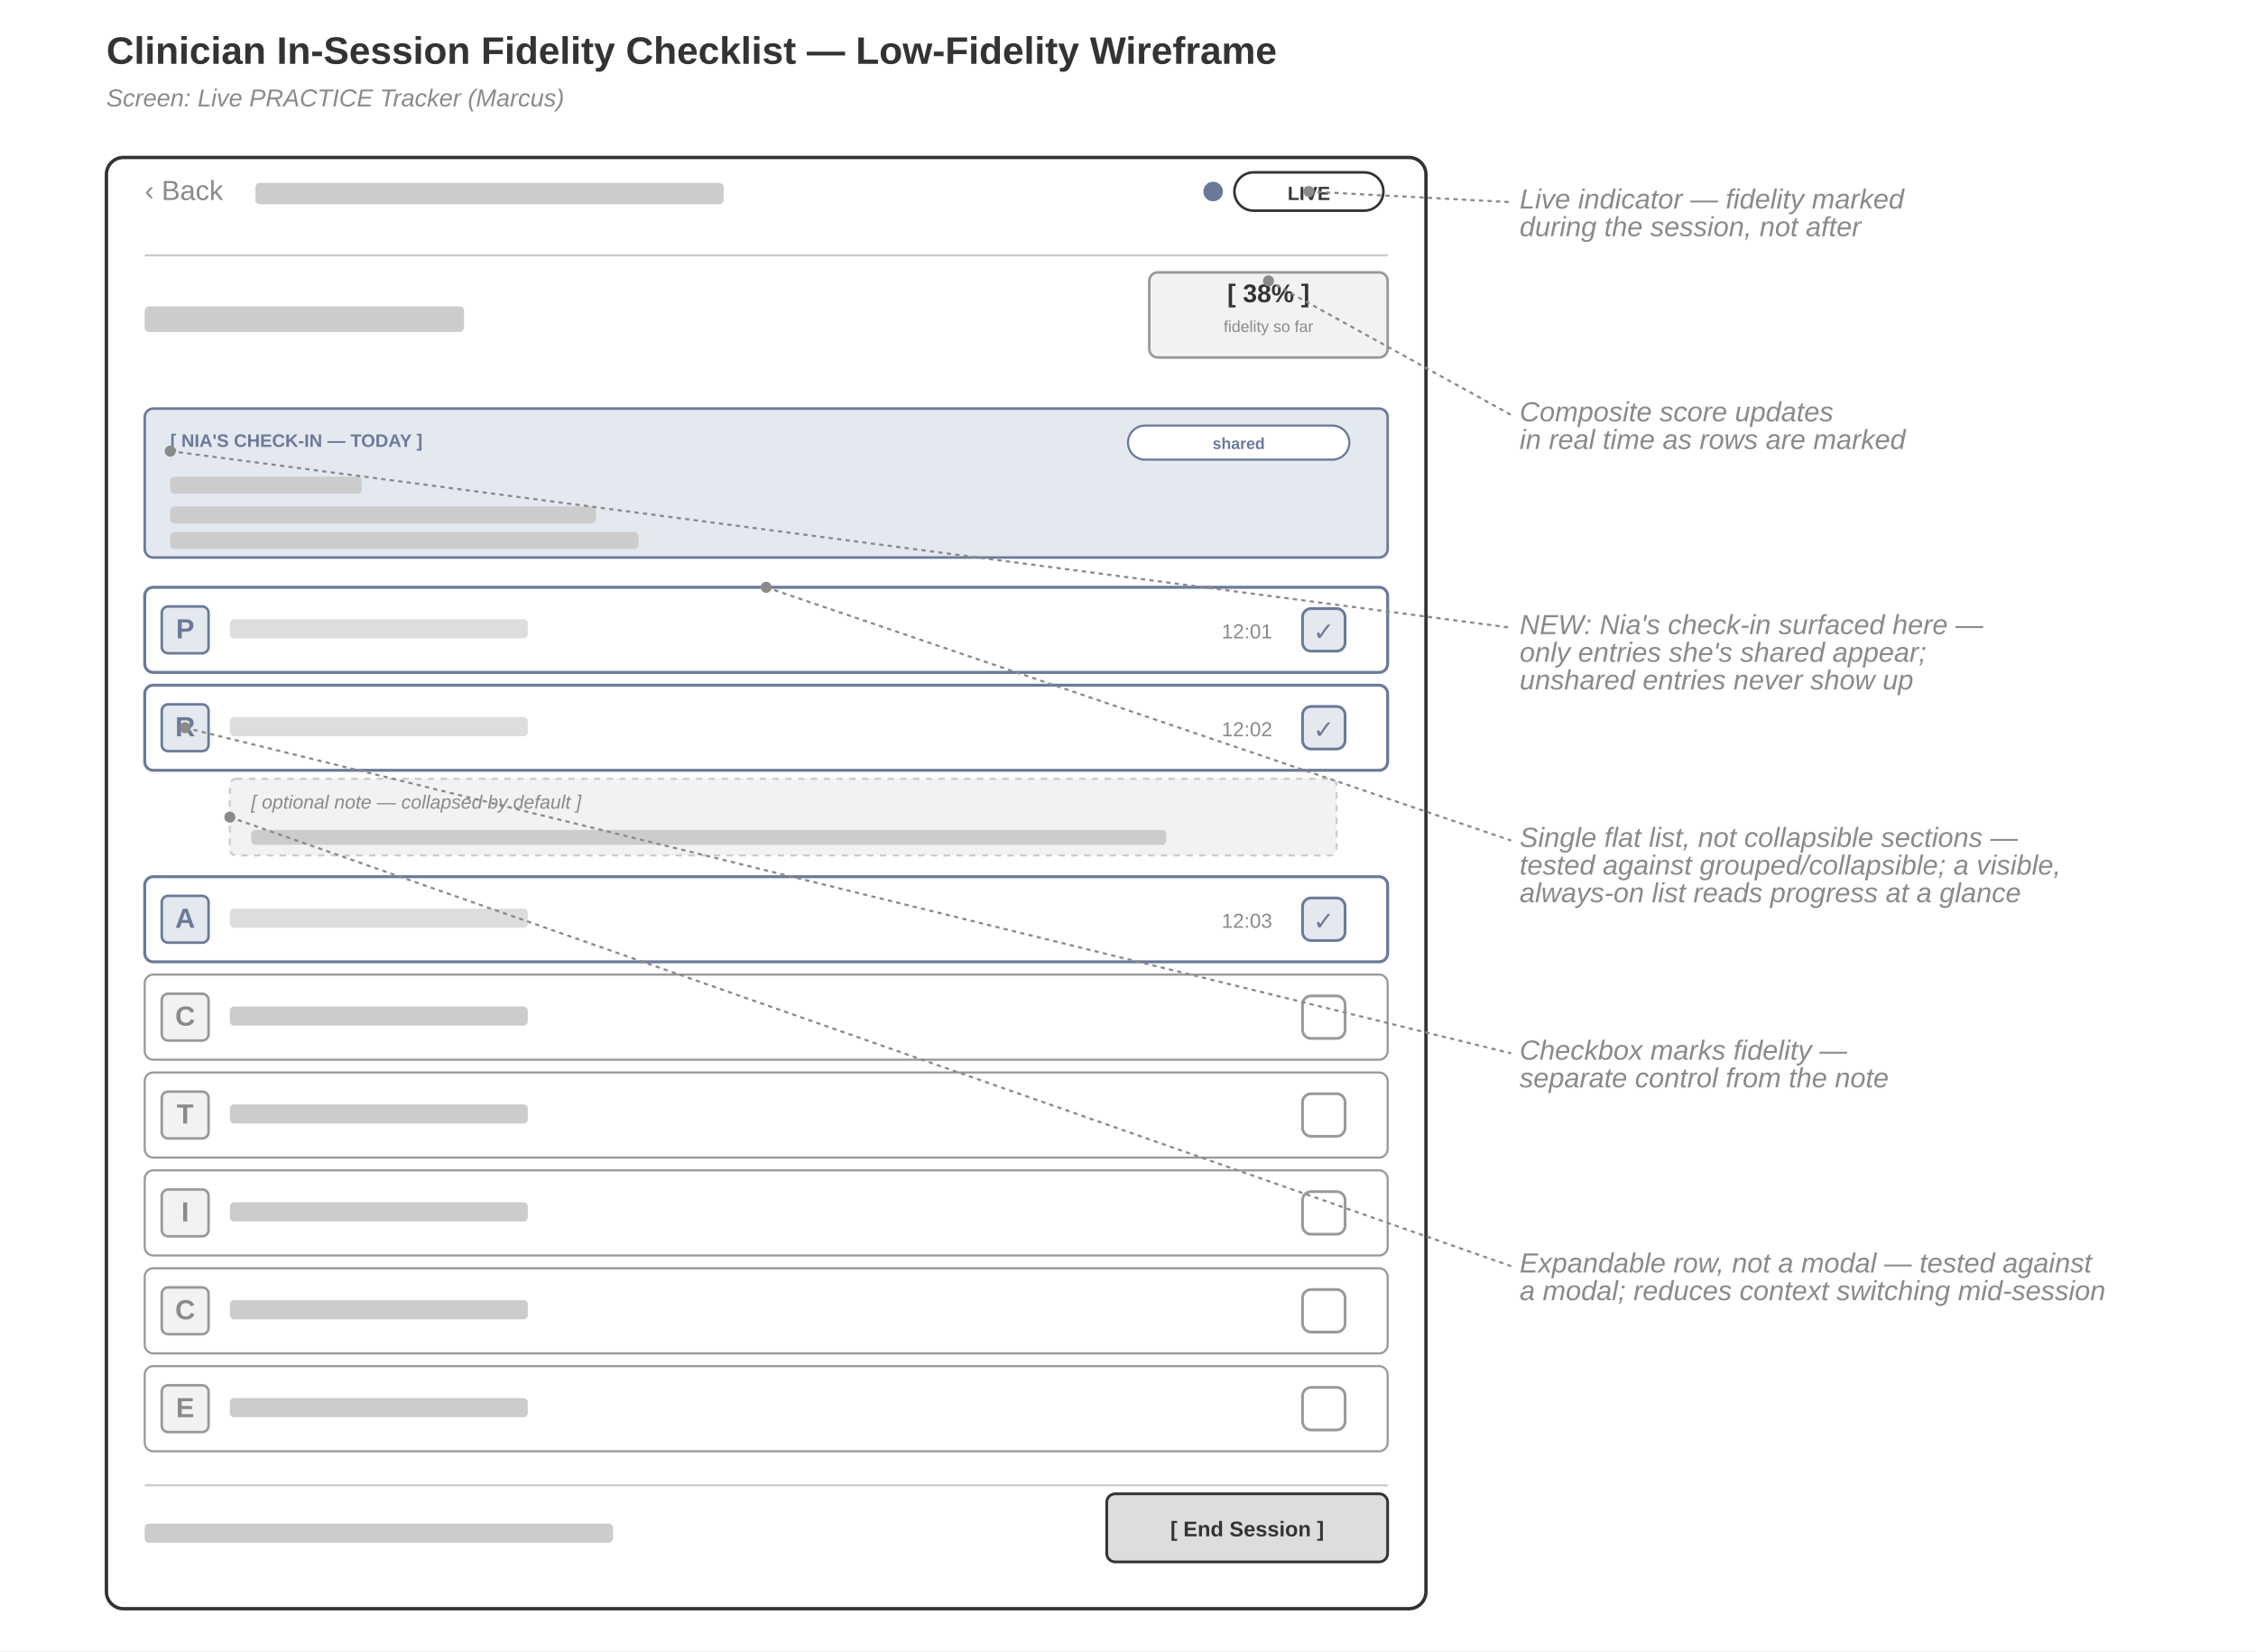
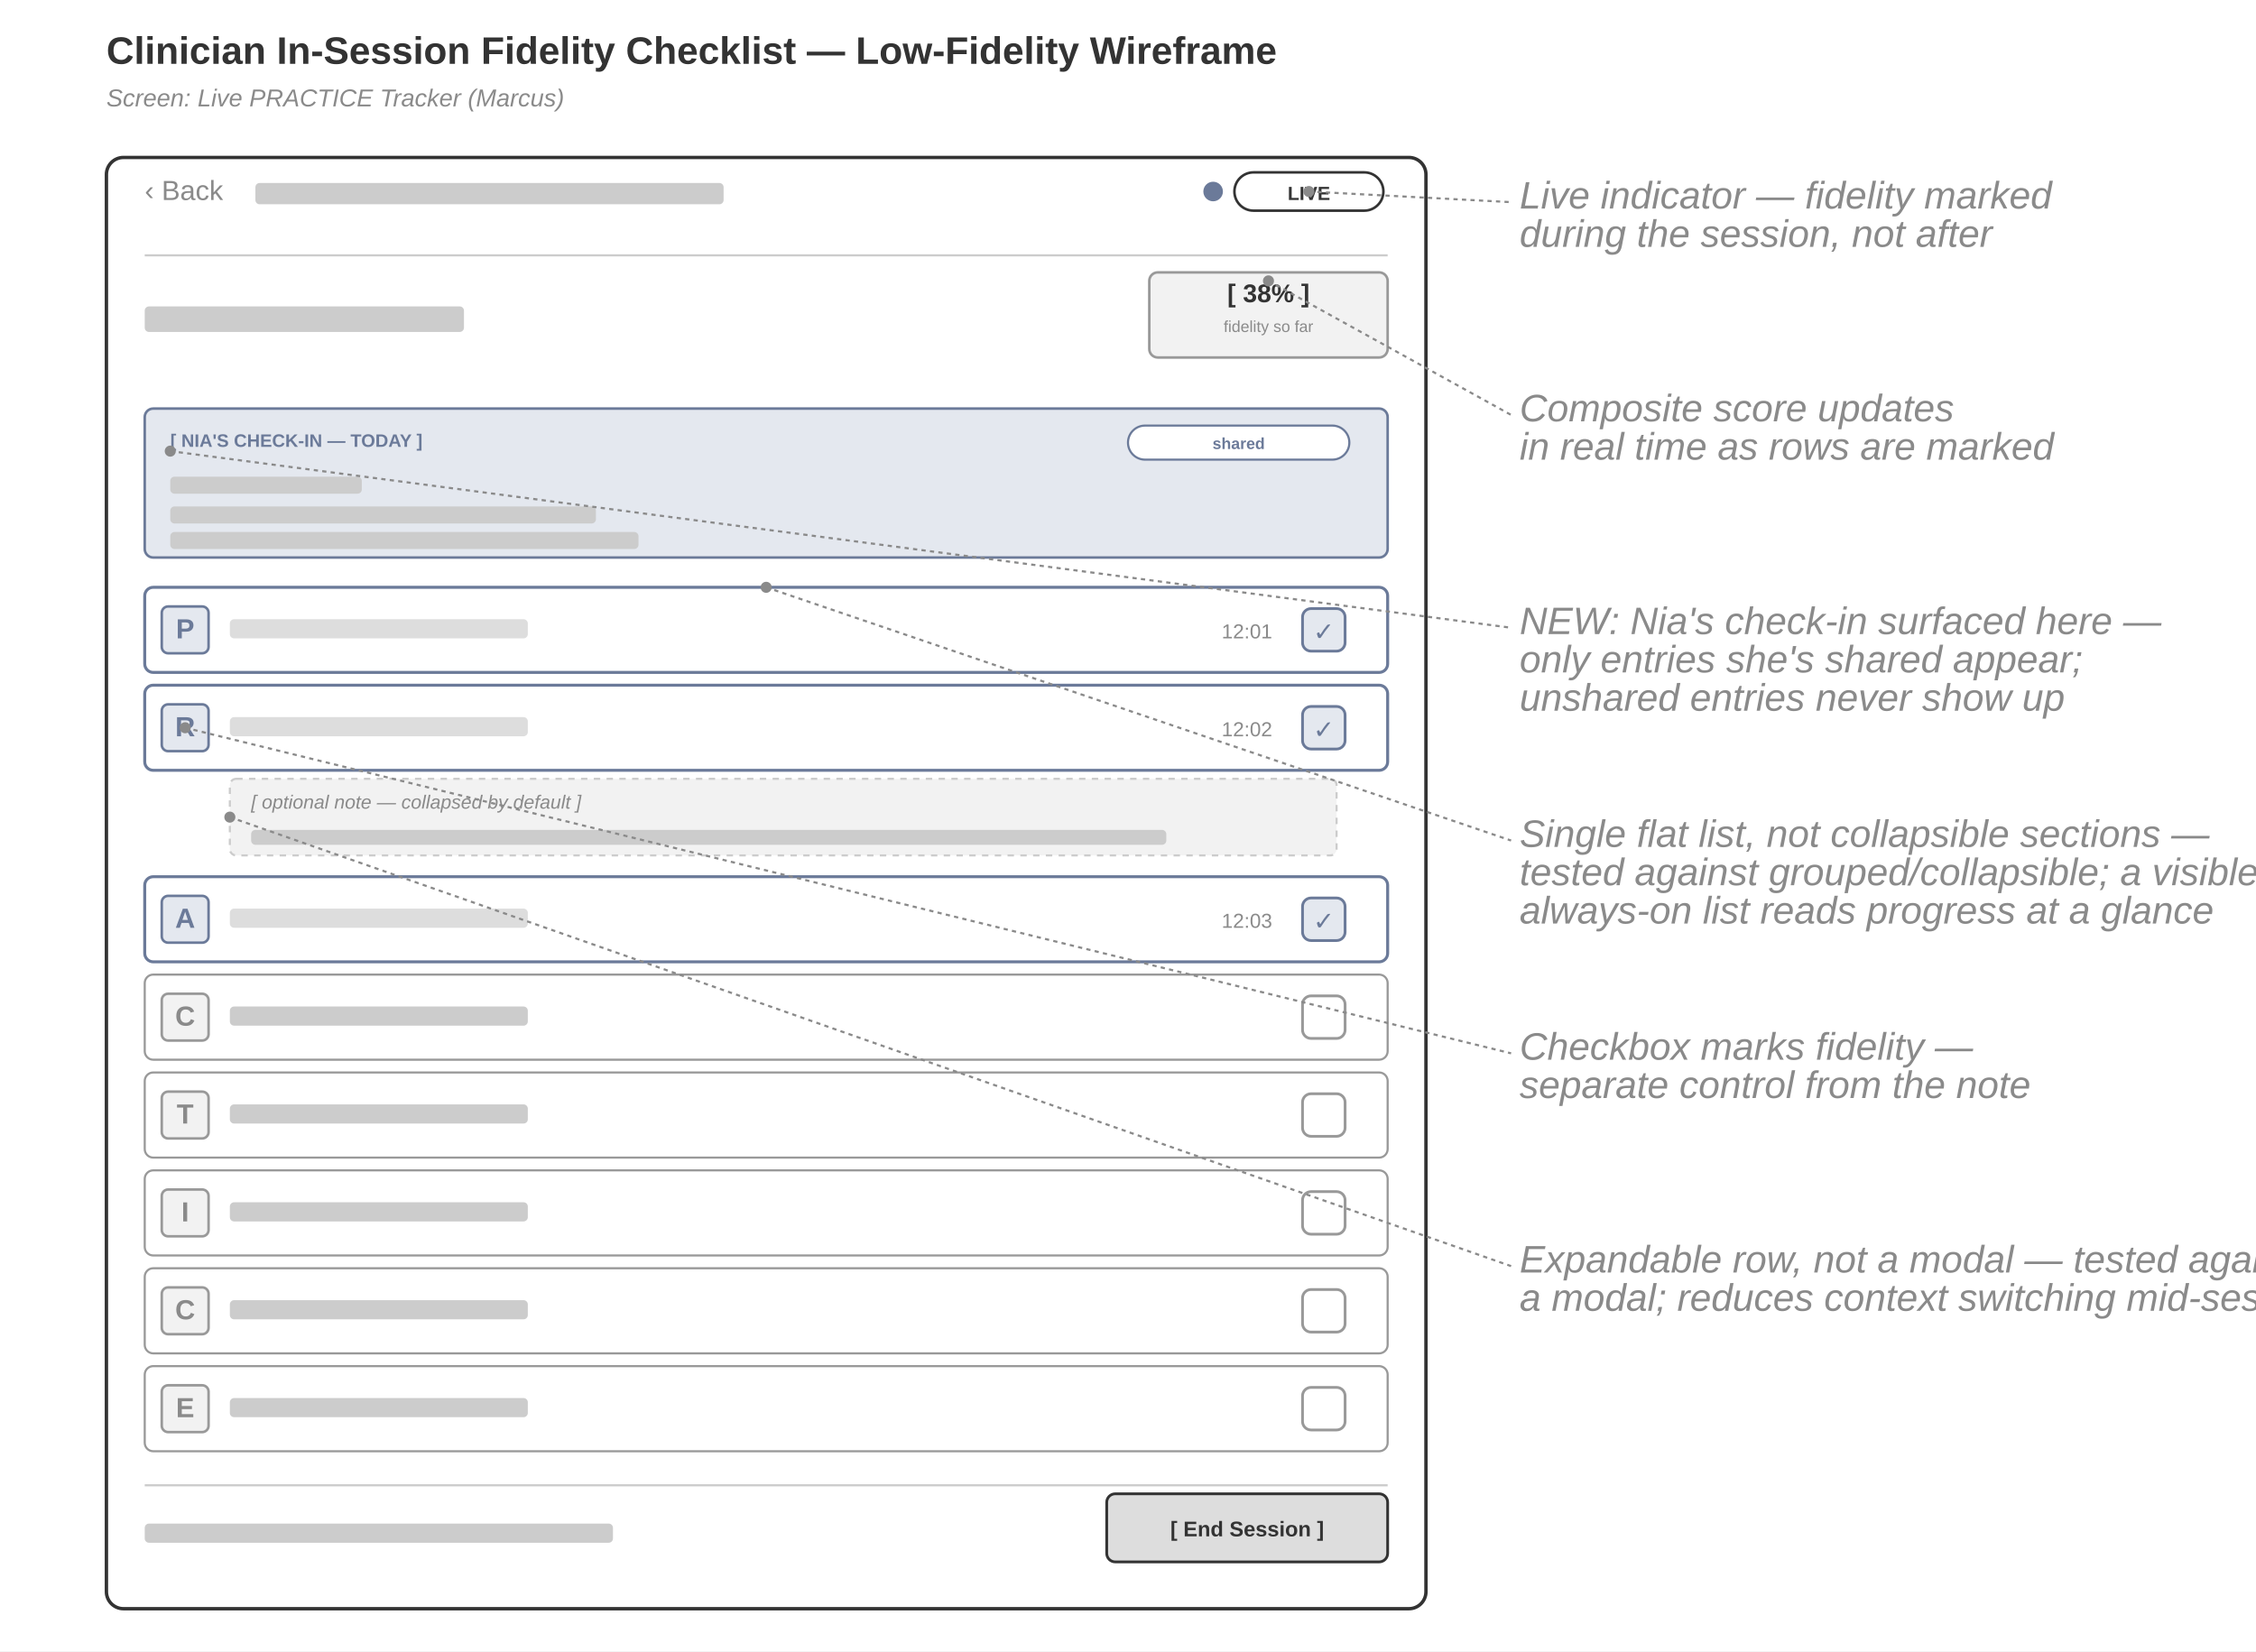
<svg xmlns="http://www.w3.org/2000/svg" viewBox="0 0 1060 776" width="1060" height="776" id="pc-lofi-clinician-fidelity">
  <rect x="0" y="0" width="1060" height="776" fill="#FFFFFF" />
  <text x="50.0" y="30.0" font-family="Arial, Helvetica, sans-serif" font-size="18" font-weight="700" fill="#333333" text-anchor="start">Clinician In-Session Fidelity Checklist — Low-Fidelity Wireframe</text>
  <text x="50.0" y="50.0" font-family="Arial, Helvetica, sans-serif" font-size="11.5" font-weight="400" fill="#8A8A8A" text-anchor="start" font-style="italic">Screen: Live PRACTICE Tracker (Marcus)</text>
  <rect x="50.0" y="74.0" width="620.0" height="682.0" rx="8" fill="#FFFFFF" stroke="#333333" stroke-width="1.6" />
  <text x="68.0" y="94.0" font-family="Arial, Helvetica, sans-serif" font-size="13" font-weight="400" fill="#8A8A8A" text-anchor="start">‹ Back</text>
  <rect x="120.0" y="86.0" width="220.0" height="10" rx="2" fill="#CCCCCC" />
  <circle cx="570.0" cy="90.0" r="4" fill="#6B7A99" stroke="#6B7A99" stroke-width="1.2" />
  <rect x="580.0" y="81.0" width="70.0" height="18.0" rx="9" fill="#FFFFFF" stroke="#333333" stroke-width="1.2" />
  <text x="615.0" y="94.0" font-family="Arial, Helvetica, sans-serif" font-size="9" font-weight="700" fill="#333333" text-anchor="middle">LIVE</text>
  <line x1="68.0" y1="120.0" x2="652.0" y2="120.0" stroke="#CCCCCC" stroke-width="1" />
  <rect x="68.0" y="144.0" width="150.0" height="12" rx="2" fill="#CCCCCC" />
  <rect x="540.0" y="128.0" width="112.0" height="40.0" rx="4" fill="#F2F2F2" stroke="#999999" stroke-width="1.2" />
  <text x="596.0" y="142.0" font-family="Arial, Helvetica, sans-serif" font-size="12" font-weight="700" fill="#333333" text-anchor="middle">[ 38% ]</text>
  <text x="596.0" y="156.0" font-family="Arial, Helvetica, sans-serif" font-size="7.5" font-weight="400" fill="#8A8A8A" text-anchor="middle">fidelity so far</text>
  <rect x="68.0" y="192.0" width="584.0" height="70.0" rx="4" fill="#E4E8EF" stroke="#6B7A99" stroke-width="1.2" />
  <text x="80.0" y="210.0" font-family="Arial, Helvetica, sans-serif" font-size="8.5" font-weight="700" fill="#6B7A99" text-anchor="start">[ NIA'S CHECK-IN — TODAY ]</text>
  <rect x="530.0" y="200.0" width="104.0" height="16.0" rx="8" fill="#FFFFFF" stroke="#6B7A99" stroke-width="1" />
  <text x="582.0" y="211.0" font-family="Arial, Helvetica, sans-serif" font-size="7.5" font-weight="700" fill="#6B7A99" text-anchor="middle">shared</text>
  <rect x="80.0" y="224.0" width="90.0" height="8" rx="2" fill="#CCCCCC" />
  <rect x="80.0" y="238.0" width="200.0" height="8" rx="2" fill="#CCCCCC" />
  <rect x="80.0" y="250.0" width="220.0" height="8" rx="2" fill="#CCCCCC" />
  <rect x="68.0" y="276.0" width="584.0" height="40.0" rx="4" fill="#FFFFFF" stroke="#6B7A99" stroke-width="1.4" />
  <rect x="76.0" y="285.0" width="22.0" height="22.0" rx="3" fill="#E4E8EF" stroke="#6B7A99" stroke-width="1.2" />
  <text x="87.0" y="300.0" font-family="Arial, Helvetica, sans-serif" font-size="13" font-weight="700" fill="#6B7A99" text-anchor="middle">P</text>
  <rect x="108.0" y="291.0" width="140.0" height="9" rx="2" fill="#DDDDDD" />
  <text x="574.0" y="300.0" font-family="Arial, Helvetica, sans-serif" font-size="9.5" font-weight="400" fill="#8A8A8A" text-anchor="start">12:01</text>
  <rect x="612.0" y="286.0" width="20.0" height="20.0" rx="4" fill="#E4E8EF" stroke="#6B7A99" stroke-width="1.3" />
  <text x="622.0" y="301.0" font-family="Arial, Helvetica, sans-serif" font-size="12" font-weight="400" fill="#6B7A99" text-anchor="middle">✓</text>
  <rect x="68.0" y="322.0" width="584.0" height="40.0" rx="4" fill="#FFFFFF" stroke="#6B7A99" stroke-width="1.4" />
  <rect x="76.0" y="331.0" width="22.0" height="22.0" rx="3" fill="#E4E8EF" stroke="#6B7A99" stroke-width="1.2" />
  <text x="87.0" y="346.0" font-family="Arial, Helvetica, sans-serif" font-size="13" font-weight="700" fill="#6B7A99" text-anchor="middle">R</text>
  <rect x="108.0" y="337.0" width="140.0" height="9" rx="2" fill="#DDDDDD" />
  <text x="574.0" y="346.0" font-family="Arial, Helvetica, sans-serif" font-size="9.5" font-weight="400" fill="#8A8A8A" text-anchor="start">12:02</text>
  <rect x="612.0" y="332.0" width="20.0" height="20.0" rx="4" fill="#E4E8EF" stroke="#6B7A99" stroke-width="1.3" />
  <text x="622.0" y="347.0" font-family="Arial, Helvetica, sans-serif" font-size="12" font-weight="400" fill="#6B7A99" text-anchor="middle">✓</text>
  <rect x="108.0" y="366.0" width="520.0" height="36.0" rx="3" fill="#F2F2F2" stroke="#CCCCCC" stroke-width="1" stroke-dasharray="3 3" />
  <text x="118.0" y="380.0" font-family="Arial, Helvetica, sans-serif" font-size="9" font-weight="400" fill="#8A8A8A" text-anchor="start" font-style="italic">[ optional note — collapsed by default ]</text>
  <rect x="118.0" y="390.0" width="430.0" height="7" rx="2" fill="#CCCCCC" />
  <rect x="68.0" y="412.0" width="584.0" height="40.0" rx="4" fill="#FFFFFF" stroke="#6B7A99" stroke-width="1.4" />
  <rect x="76.0" y="421.0" width="22.0" height="22.0" rx="3" fill="#E4E8EF" stroke="#6B7A99" stroke-width="1.2" />
  <text x="87.0" y="436.0" font-family="Arial, Helvetica, sans-serif" font-size="13" font-weight="700" fill="#6B7A99" text-anchor="middle">A</text>
  <rect x="108.0" y="427.0" width="140.0" height="9" rx="2" fill="#DDDDDD" />
  <text x="574.0" y="436.0" font-family="Arial, Helvetica, sans-serif" font-size="9.5" font-weight="400" fill="#8A8A8A" text-anchor="start">12:03</text>
  <rect x="612.0" y="422.0" width="20.0" height="20.0" rx="4" fill="#E4E8EF" stroke="#6B7A99" stroke-width="1.3" />
  <text x="622.0" y="437.0" font-family="Arial, Helvetica, sans-serif" font-size="12" font-weight="400" fill="#6B7A99" text-anchor="middle">✓</text>
  <rect x="68.0" y="458.0" width="584.0" height="40.0" rx="4" fill="#FFFFFF" stroke="#999999" stroke-width="1" />
  <rect x="76.0" y="467.0" width="22.0" height="22.0" rx="3" fill="#F2F2F2" stroke="#999999" stroke-width="1.2" />
  <text x="87.0" y="482.0" font-family="Arial, Helvetica, sans-serif" font-size="13" font-weight="700" fill="#8A8A8A" text-anchor="middle">C</text>
  <rect x="108.0" y="473.0" width="140.0" height="9" rx="2" fill="#CCCCCC" />
  <rect x="612.0" y="468.0" width="20.0" height="20.0" rx="4" fill="#FFFFFF" stroke="#999999" stroke-width="1.3" />
  <rect x="68.0" y="504.0" width="584.0" height="40.0" rx="4" fill="#FFFFFF" stroke="#999999" stroke-width="1" />
  <rect x="76.0" y="513.0" width="22.0" height="22.0" rx="3" fill="#F2F2F2" stroke="#999999" stroke-width="1.2" />
  <text x="87.0" y="528.0" font-family="Arial, Helvetica, sans-serif" font-size="13" font-weight="700" fill="#8A8A8A" text-anchor="middle">T</text>
  <rect x="108.0" y="519.0" width="140.0" height="9" rx="2" fill="#CCCCCC" />
  <rect x="612.0" y="514.0" width="20.0" height="20.0" rx="4" fill="#FFFFFF" stroke="#999999" stroke-width="1.3" />
  <rect x="68.0" y="550.0" width="584.0" height="40.0" rx="4" fill="#FFFFFF" stroke="#999999" stroke-width="1" />
  <rect x="76.0" y="559.0" width="22.0" height="22.0" rx="3" fill="#F2F2F2" stroke="#999999" stroke-width="1.2" />
  <text x="87.0" y="574.0" font-family="Arial, Helvetica, sans-serif" font-size="13" font-weight="700" fill="#8A8A8A" text-anchor="middle">I</text>
  <rect x="108.0" y="565.0" width="140.0" height="9" rx="2" fill="#CCCCCC" />
  <rect x="612.0" y="560.0" width="20.0" height="20.0" rx="4" fill="#FFFFFF" stroke="#999999" stroke-width="1.3" />
  <rect x="68.0" y="596.0" width="584.0" height="40.0" rx="4" fill="#FFFFFF" stroke="#999999" stroke-width="1" />
  <rect x="76.0" y="605.0" width="22.0" height="22.0" rx="3" fill="#F2F2F2" stroke="#999999" stroke-width="1.2" />
  <text x="87.0" y="620.0" font-family="Arial, Helvetica, sans-serif" font-size="13" font-weight="700" fill="#8A8A8A" text-anchor="middle">C</text>
  <rect x="108.0" y="611.0" width="140.0" height="9" rx="2" fill="#CCCCCC" />
  <rect x="612.0" y="606.0" width="20.0" height="20.0" rx="4" fill="#FFFFFF" stroke="#999999" stroke-width="1.3" />
  <rect x="68.0" y="642.0" width="584.0" height="40.0" rx="4" fill="#FFFFFF" stroke="#999999" stroke-width="1" />
  <rect x="76.0" y="651.0" width="22.0" height="22.0" rx="3" fill="#F2F2F2" stroke="#999999" stroke-width="1.2" />
  <text x="87.0" y="666.0" font-family="Arial, Helvetica, sans-serif" font-size="13" font-weight="700" fill="#8A8A8A" text-anchor="middle">E</text>
  <rect x="108.0" y="657.0" width="140.0" height="9" rx="2" fill="#CCCCCC" />
  <rect x="612.0" y="652.0" width="20.0" height="20.0" rx="4" fill="#FFFFFF" stroke="#999999" stroke-width="1.3" />
  <line x1="68.0" y1="698.0" x2="652.0" y2="698.0" stroke="#CCCCCC" stroke-width="1" />
  <rect x="68.0" y="716.0" width="220.0" height="9" rx="2" fill="#CCCCCC" />
  <rect x="520.0" y="702.0" width="132.0" height="32.0" rx="4" fill="#DDDDDD" stroke="#333333" stroke-width="1.3" />
  <text x="586.0" y="722.0" font-family="Arial, Helvetica, sans-serif" font-size="10" font-weight="700" fill="#333333" text-anchor="middle">[ End Session ]</text>
  <line x1="615.0" y1="90.0" x2="710.0" y2="95.0" stroke="#8A8A8A" stroke-width="1" stroke-dasharray="2 2" />
  <circle cx="615.0" cy="90.0" r="2" fill="#8A8A8A" stroke="#8A8A8A" stroke-width="1.2" />
-   <text x="714.0" y="98.0" font-family="Arial, Helvetica, sans-serif" font-size="13" font-weight="400" font-style="italic" fill="#8A8A8A" text-anchor="start">
+   <text x="714.0" y="98.0" font-family="Arial, Helvetica, sans-serif" font-size="18" font-weight="400" font-style="italic" fill="#8A8A8A" text-anchor="start">
    <tspan x="714.0" dy="0.0">Live indicator — fidelity marked</tspan>
-     <tspan x="714.0" dy="13.0">during the session, not after</tspan>
+     <tspan x="714.0" dy="18.0">during the session, not after</tspan>
  </text>
  <line x1="596.0" y1="132.0" x2="710.0" y2="195.0" stroke="#8A8A8A" stroke-width="1" stroke-dasharray="2 2" />
  <circle cx="596.0" cy="132.0" r="2" fill="#8A8A8A" stroke="#8A8A8A" stroke-width="1.2" />
-   <text x="714.0" y="198.0" font-family="Arial, Helvetica, sans-serif" font-size="13" font-weight="400" font-style="italic" fill="#8A8A8A" text-anchor="start">
+   <text x="714.0" y="198.0" font-family="Arial, Helvetica, sans-serif" font-size="18" font-weight="400" font-style="italic" fill="#8A8A8A" text-anchor="start">
    <tspan x="714.0" dy="0.0">Composite score updates</tspan>
-     <tspan x="714.0" dy="13.0">in real time as rows are marked</tspan>
+     <tspan x="714.0" dy="18.0">in real time as rows are marked</tspan>
  </text>
  <line x1="80.0" y1="212.0" x2="710.0" y2="295.0" stroke="#8A8A8A" stroke-width="1" stroke-dasharray="2 2" />
  <circle cx="80.0" cy="212.0" r="2" fill="#8A8A8A" stroke="#8A8A8A" stroke-width="1.2" />
-   <text x="714.0" y="298.0" font-family="Arial, Helvetica, sans-serif" font-size="13" font-weight="400" font-style="italic" fill="#8A8A8A" text-anchor="start">
+   <text x="714.0" y="298.0" font-family="Arial, Helvetica, sans-serif" font-size="18" font-weight="400" font-style="italic" fill="#8A8A8A" text-anchor="start">
    <tspan x="714.0" dy="0.0">NEW: Nia's check-in surfaced here —</tspan>
-     <tspan x="714.0" dy="13.0">only entries she's shared appear;</tspan>
-     <tspan x="714.0" dy="13.0">unshared entries never show up</tspan>
+     <tspan x="714.0" dy="18.0">only entries she's shared appear;</tspan>
+     <tspan x="714.0" dy="18.0">unshared entries never show up</tspan>
  </text>
  <line x1="360.0" y1="276.0" x2="710.0" y2="395.0" stroke="#8A8A8A" stroke-width="1" stroke-dasharray="2 2" />
  <circle cx="360.0" cy="276.0" r="2" fill="#8A8A8A" stroke="#8A8A8A" stroke-width="1.2" />
-   <text x="714.0" y="398.0" font-family="Arial, Helvetica, sans-serif" font-size="13" font-weight="400" font-style="italic" fill="#8A8A8A" text-anchor="start">
+   <text x="714.0" y="398.0" font-family="Arial, Helvetica, sans-serif" font-size="18" font-weight="400" font-style="italic" fill="#8A8A8A" text-anchor="start">
    <tspan x="714.0" dy="0.0">Single flat list, not collapsible sections —</tspan>
-     <tspan x="714.0" dy="13.0">tested against grouped/collapsible; a visible,</tspan>
-     <tspan x="714.0" dy="13.0">always-on list reads progress at a glance</tspan>
+     <tspan x="714.0" dy="18.0">tested against grouped/collapsible; a visible,</tspan>
+     <tspan x="714.0" dy="18.0">always-on list reads progress at a glance</tspan>
  </text>
  <line x1="87.0" y1="342.0" x2="710.0" y2="495.0" stroke="#8A8A8A" stroke-width="1" stroke-dasharray="2 2" />
  <circle cx="87.0" cy="342.0" r="2" fill="#8A8A8A" stroke="#8A8A8A" stroke-width="1.2" />
-   <text x="714.0" y="498.0" font-family="Arial, Helvetica, sans-serif" font-size="13" font-weight="400" font-style="italic" fill="#8A8A8A" text-anchor="start">
+   <text x="714.0" y="498.0" font-family="Arial, Helvetica, sans-serif" font-size="18" font-weight="400" font-style="italic" fill="#8A8A8A" text-anchor="start">
    <tspan x="714.0" dy="0.0">Checkbox marks fidelity —</tspan>
-     <tspan x="714.0" dy="13.0">separate control from the note</tspan>
+     <tspan x="714.0" dy="18.0">separate control from the note</tspan>
  </text>
  <line x1="108.0" y1="384.0" x2="710.0" y2="595.0" stroke="#8A8A8A" stroke-width="1" stroke-dasharray="2 2" />
  <circle cx="108.0" cy="384.0" r="2" fill="#8A8A8A" stroke="#8A8A8A" stroke-width="1.2" />
-   <text x="714.0" y="598.0" font-family="Arial, Helvetica, sans-serif" font-size="13" font-weight="400" font-style="italic" fill="#8A8A8A" text-anchor="start">
+   <text x="714.0" y="598.0" font-family="Arial, Helvetica, sans-serif" font-size="18" font-weight="400" font-style="italic" fill="#8A8A8A" text-anchor="start">
    <tspan x="714.0" dy="0.0">Expandable row, not a modal — tested against</tspan>
-     <tspan x="714.0" dy="13.0">a modal; reduces context switching mid-session</tspan>
+     <tspan x="714.0" dy="18.0">a modal; reduces context switching mid-session</tspan>
  </text>
</svg>
